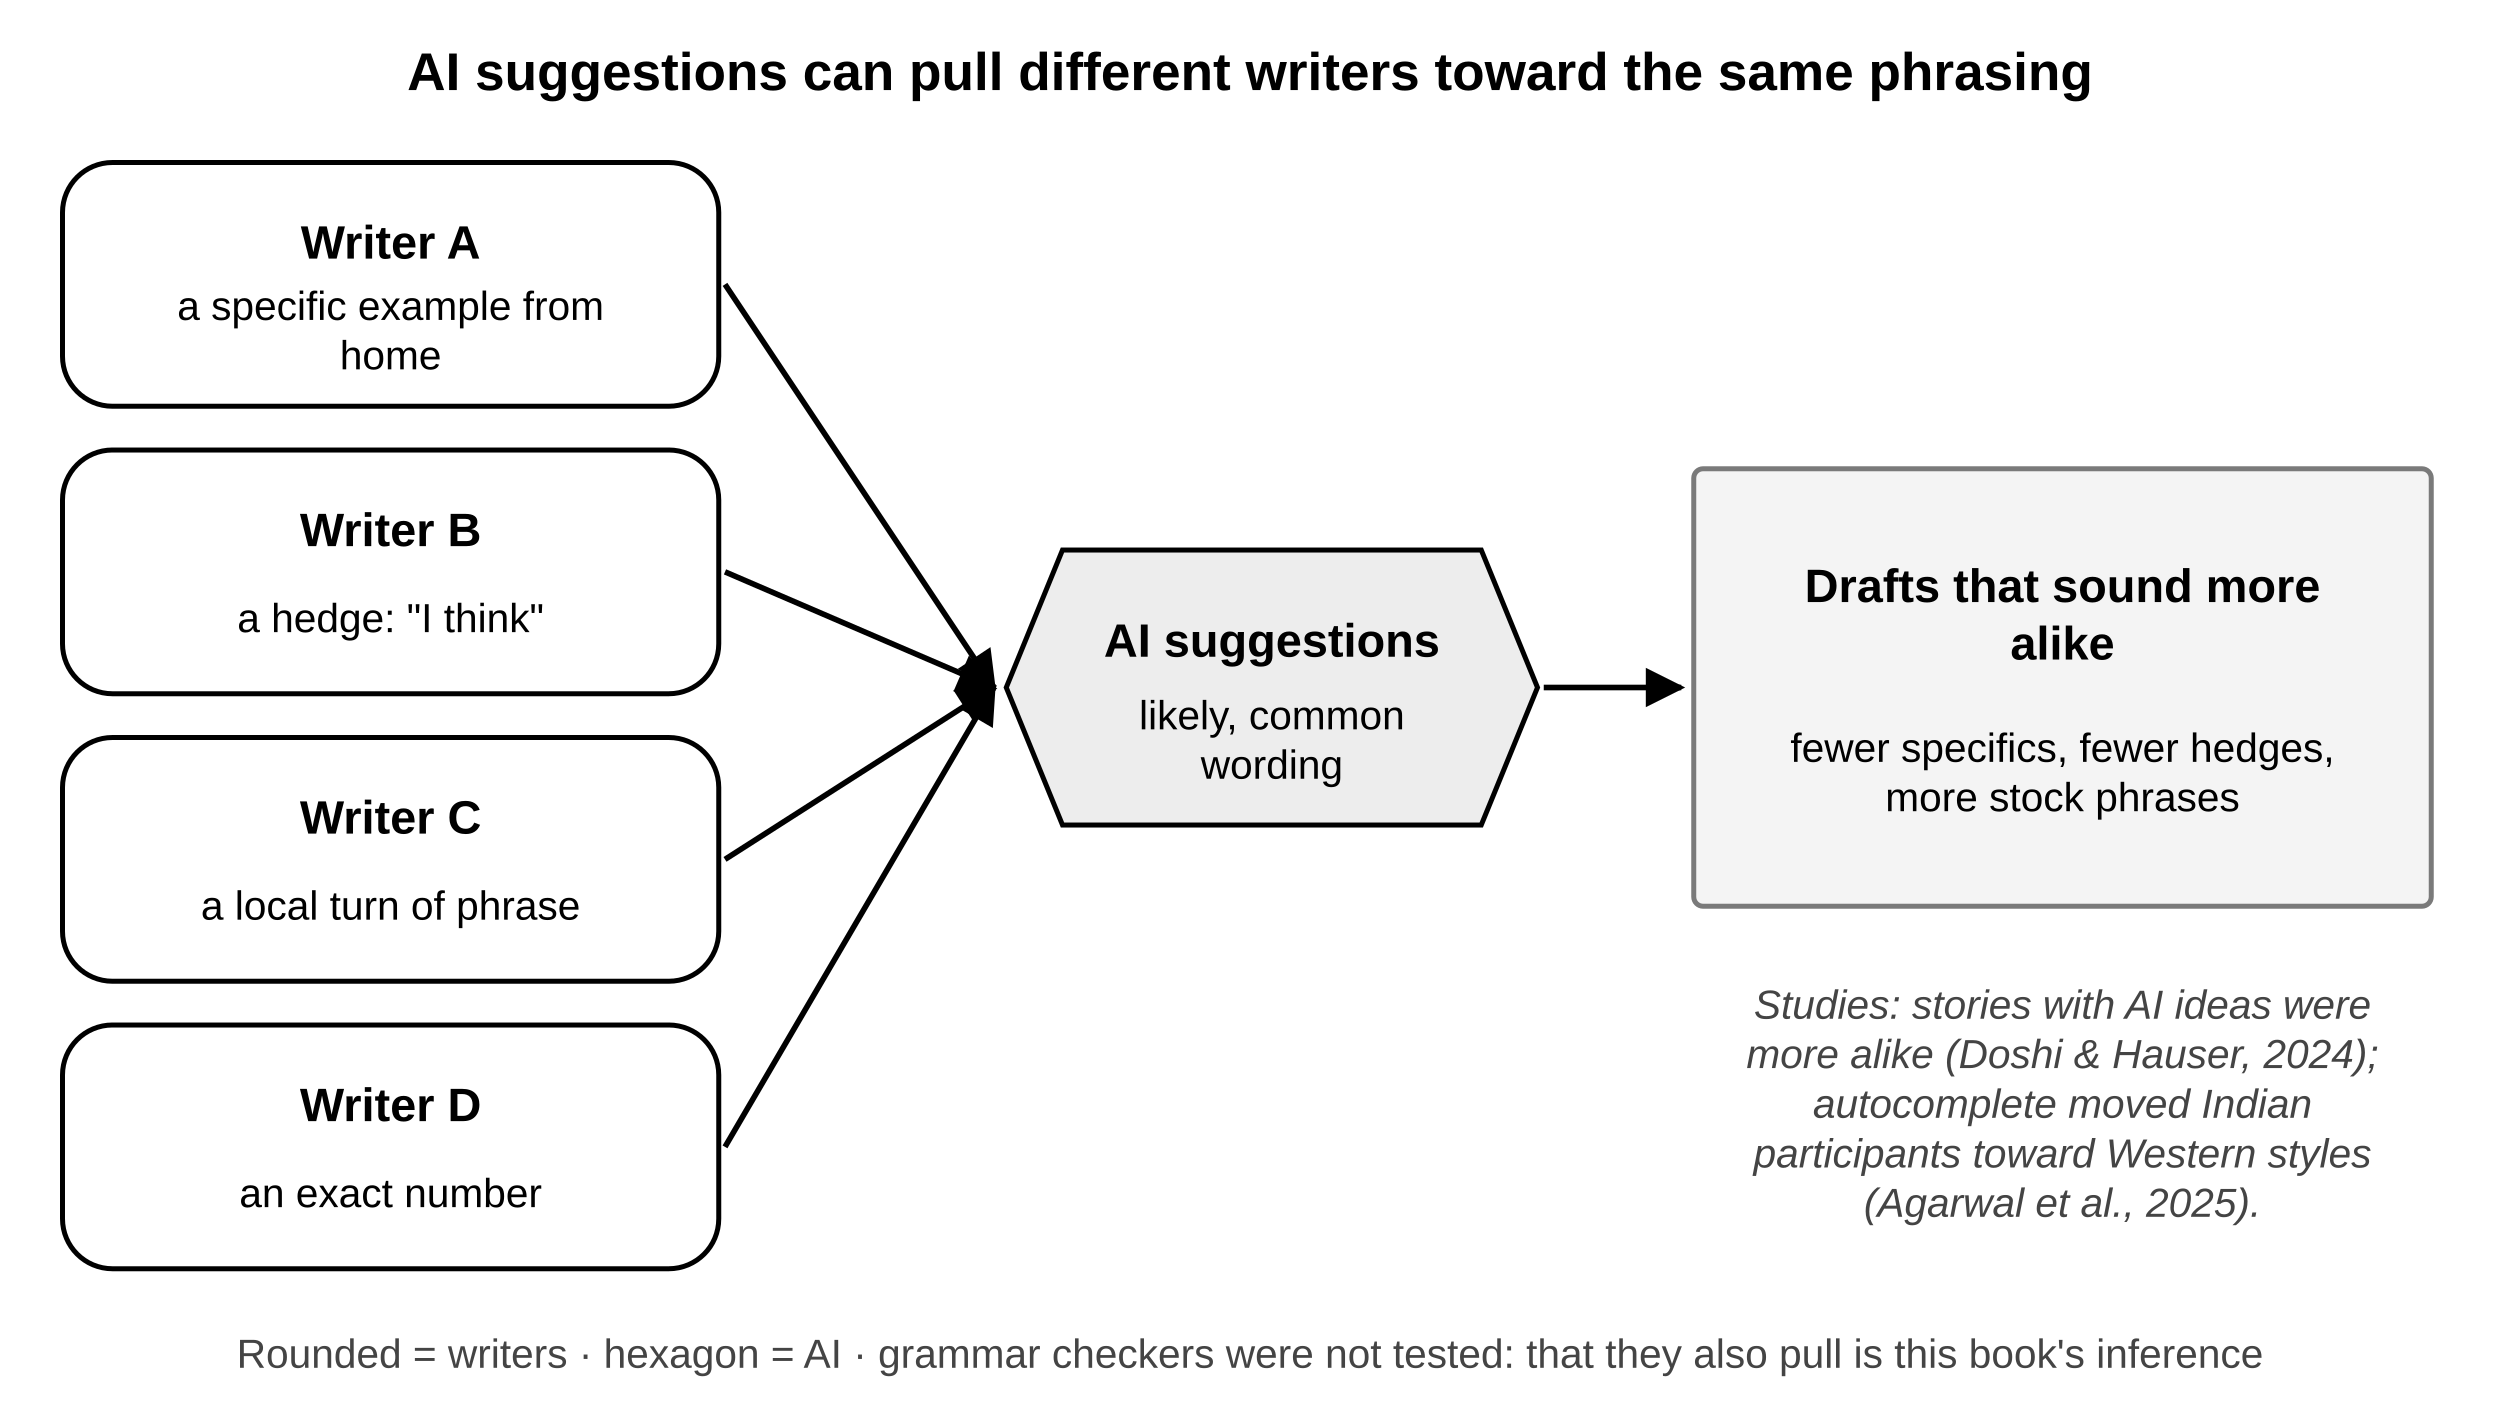
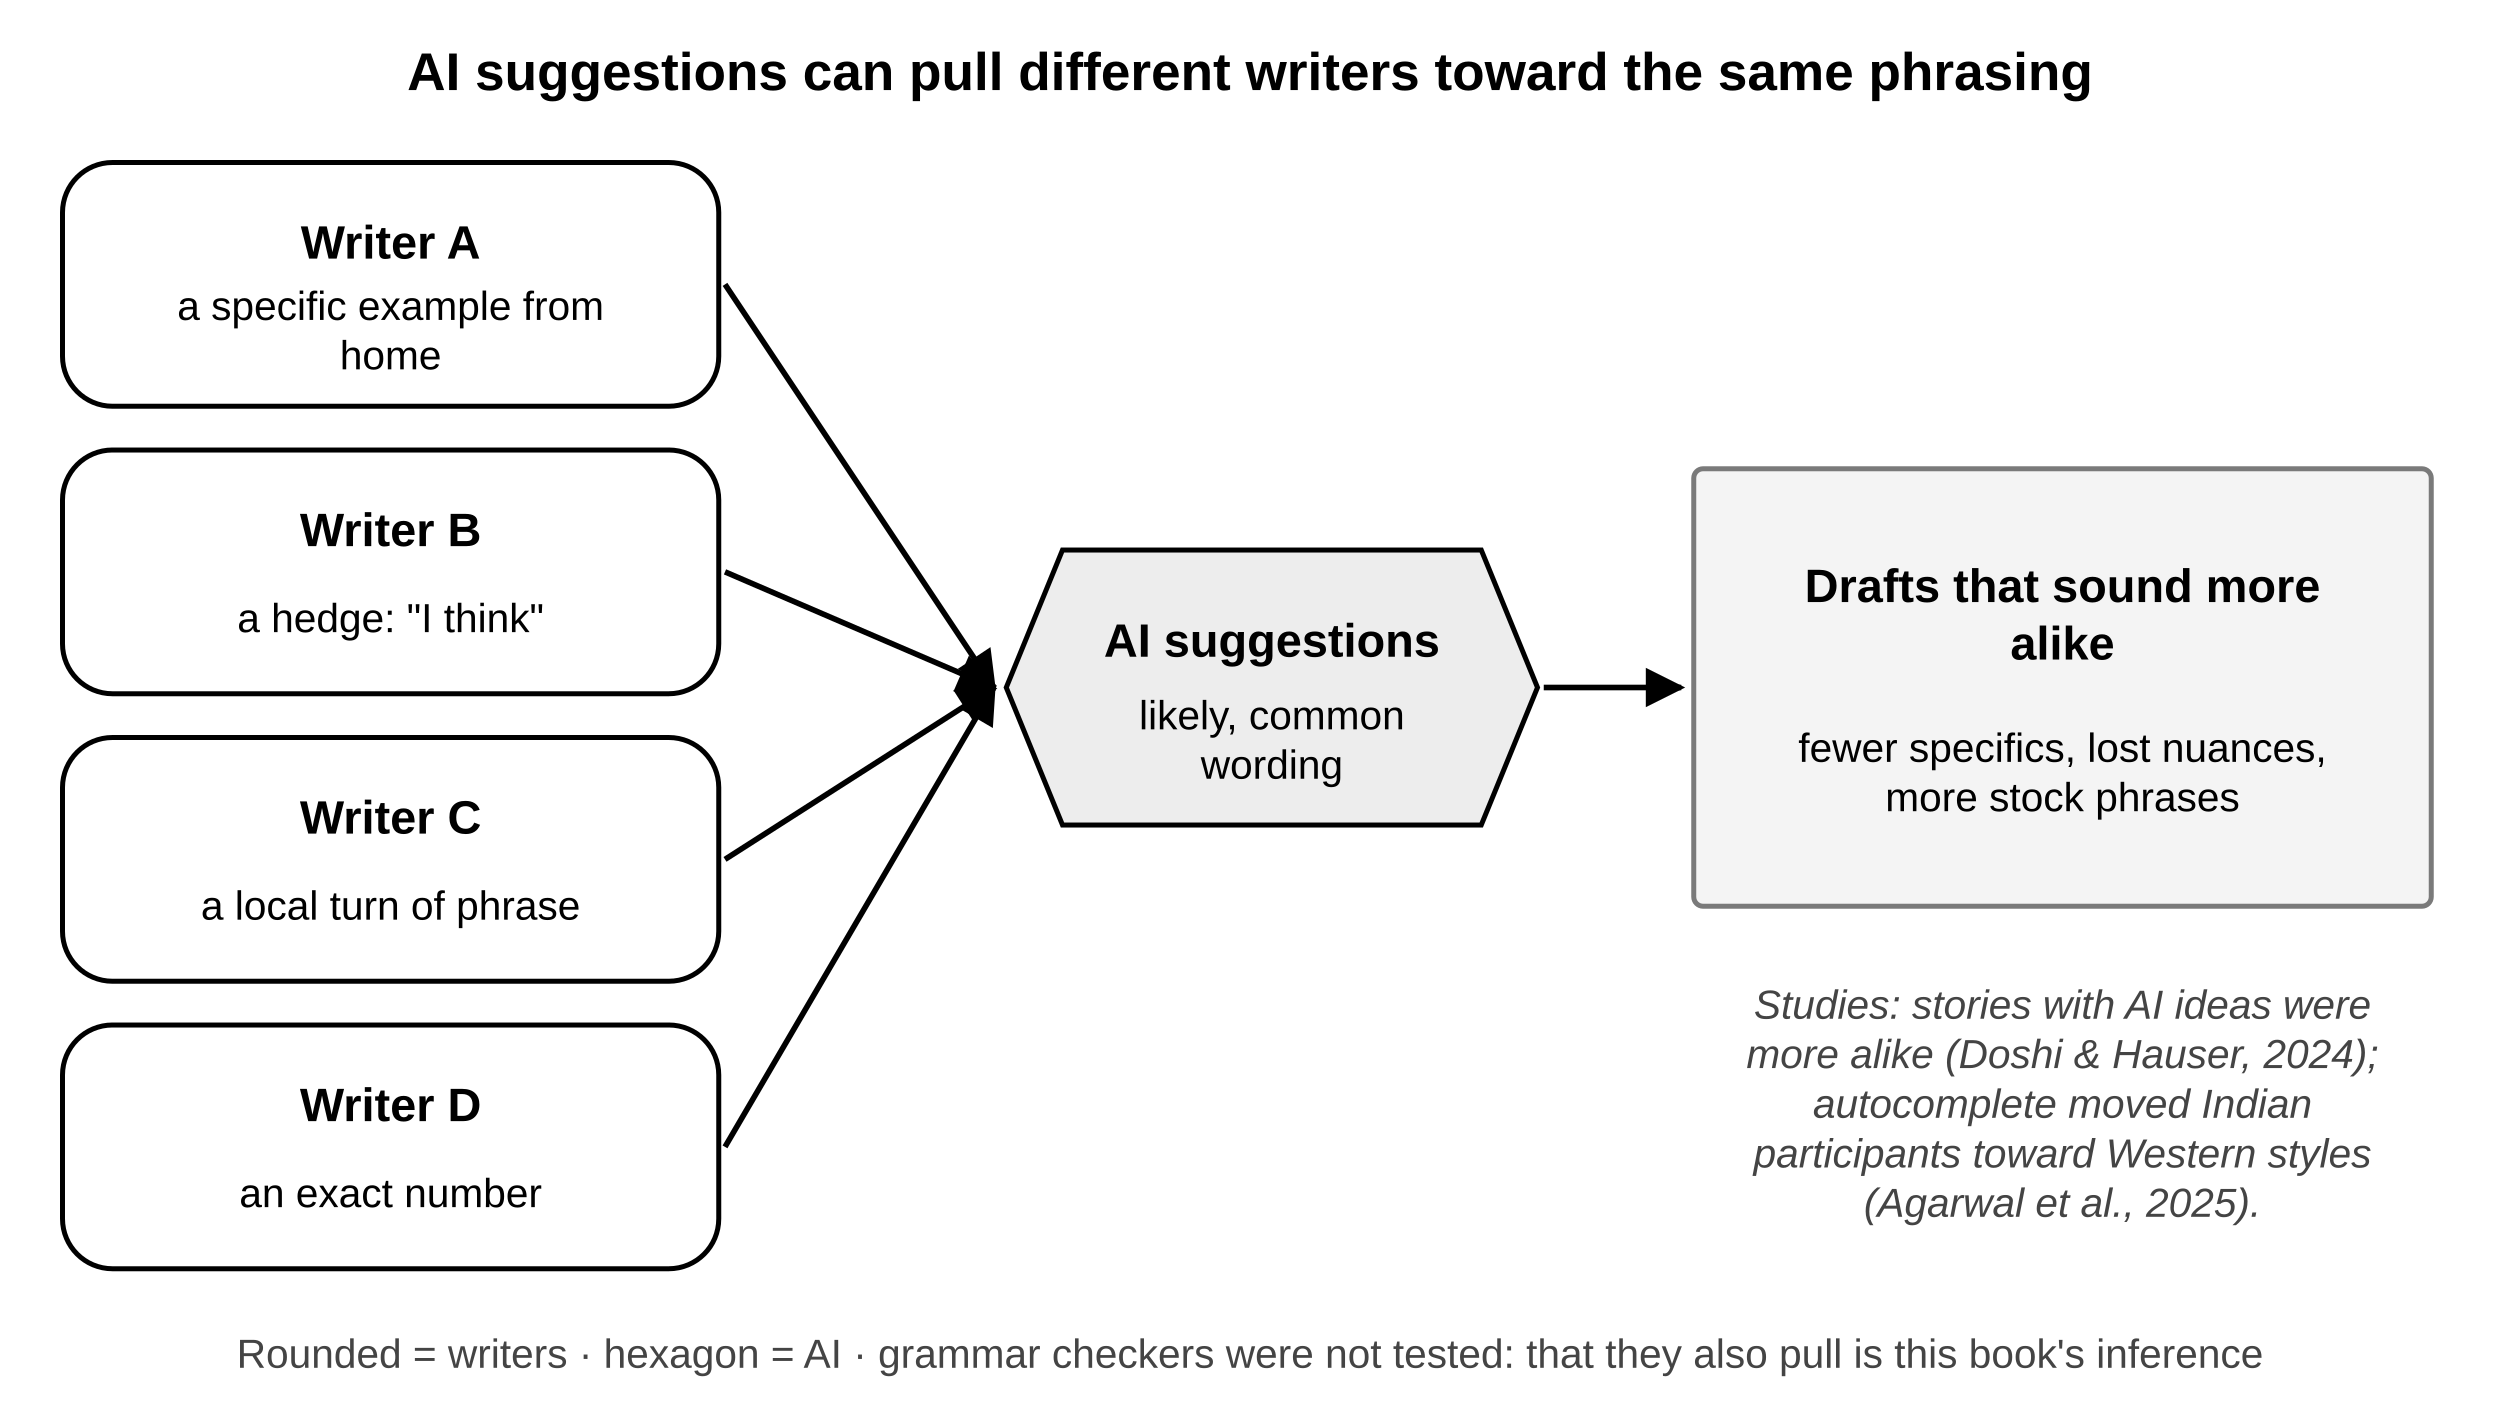
<svg xmlns="http://www.w3.org/2000/svg" viewBox="0 0 800 456" width="800" height="456" role="img" font-family="'Source Sans 3', 'Source Sans Pro', 'Helvetica Neue', Arial, sans-serif">
  <defs>
    <marker id="arrow-gray" viewBox="0 0 10 10" refX="9" refY="5" markerWidth="7" markerHeight="7" orient="auto-start-reverse">
      <path d="M0,0 L10,5 L0,10 z" fill="#000000" />
    </marker>
    <pattern id="hatch" patternUnits="userSpaceOnUse" width="8" height="8" patternTransform="rotate(45)">
      <rect width="8" height="8" fill="#FFFFFF" />
      <line x1="0" y1="0" x2="0" y2="8" stroke="#9A9A9A" stroke-width="1.3" />
    </pattern>
    <pattern id="dots" patternUnits="userSpaceOnUse" width="7" height="7">
      <rect width="7" height="7" fill="#FFFFFF" />
      <circle cx="3.5" cy="3.5" r="1.2" fill="#000" />
    </pattern>
  </defs>
  <rect width="800" height="456" fill="#FFFFFF" />
  <text x="400.0" y="24.0" font-size="17" font-weight="700" text-anchor="middle" dominant-baseline="middle" fill="#000000" style="">AI suggestions can pull different writers toward the same phrasing</text>
  <rect x="20" y="52" width="210" height="78" rx="16" fill="#FFFFFF" stroke="#000000" stroke-width="1.6" />
  <text x="125.0" y="78.5" font-size="15" font-weight="600" text-anchor="middle" dominant-baseline="middle" fill="#000000" style="">Writer A</text>
  <text x="125.0" y="98.7" font-size="13" font-weight="normal" text-anchor="middle" dominant-baseline="middle" fill="#000000" style="">a specific example from</text>
  <text x="125.0" y="114.5" font-size="13" font-weight="normal" text-anchor="middle" dominant-baseline="middle" fill="#000000" style="">home</text>
  <path d="M232.0,91.0 L318.0,220.0" fill="none" stroke="#000000" stroke-width="1.8" marker-end="url(#arrow-gray)" />
  <rect x="20" y="144" width="210" height="78" rx="16" fill="#FFFFFF" stroke="#000000" stroke-width="1.6" />
  <text x="125.0" y="170.5" font-size="15" font-weight="600" text-anchor="middle" dominant-baseline="middle" fill="#000000" style="">Writer B</text>
  <text x="125.0" y="198.6" font-size="13" font-weight="normal" text-anchor="middle" dominant-baseline="middle" fill="#000000" style="">a hedge: "I think"</text>
  <path d="M232.0,183.0 L318.0,220.0" fill="none" stroke="#000000" stroke-width="1.8" marker-end="url(#arrow-gray)" />
  <rect x="20" y="236" width="210" height="78" rx="16" fill="#FFFFFF" stroke="#000000" stroke-width="1.6" />
  <text x="125.0" y="262.5" font-size="15" font-weight="600" text-anchor="middle" dominant-baseline="middle" fill="#000000" style="">Writer C</text>
  <text x="125.0" y="290.6" font-size="13" font-weight="normal" text-anchor="middle" dominant-baseline="middle" fill="#000000" style="">a local turn of phrase</text>
  <path d="M232.0,275.0 L318.0,220.0" fill="none" stroke="#000000" stroke-width="1.8" marker-end="url(#arrow-gray)" />
  <rect x="20" y="328" width="210" height="78" rx="16" fill="#FFFFFF" stroke="#000000" stroke-width="1.6" />
  <text x="125.0" y="354.5" font-size="15" font-weight="600" text-anchor="middle" dominant-baseline="middle" fill="#000000" style="">Writer D</text>
  <text x="125.0" y="382.6" font-size="13" font-weight="normal" text-anchor="middle" dominant-baseline="middle" fill="#000000" style="">an exact number</text>
  <path d="M232.0,367.0 L318.0,220.0" fill="none" stroke="#000000" stroke-width="1.8" marker-end="url(#arrow-gray)" />
  <polygon points="340.0,176.0 474.0,176.0 492.0,220.0 474.0,264.0 340.0,264.0 322.0,220.0" fill="#EDEDED" stroke="#000000" stroke-width="1.6" />
  <text x="407.0" y="205.9" font-size="15" font-weight="600" text-anchor="middle" dominant-baseline="middle" fill="#000000" style="">AI suggestions</text>
  <text x="407.0" y="229.7" font-size="13" font-weight="normal" text-anchor="middle" dominant-baseline="middle" fill="#000000" style="">likely, common</text>
  <text x="407.0" y="245.5" font-size="13" font-weight="normal" text-anchor="middle" dominant-baseline="middle" fill="#000000" style="">wording</text>
  <path d="M494.0,220.0 L538.0,220.0" fill="none" stroke="#000000" stroke-width="1.8" marker-end="url(#arrow-gray)" />
  <rect x="542" y="150" width="236" height="140" rx="3" fill="#F4F4F4" stroke="#7A7A7A" stroke-width="1.6" />
  <text x="660.0" y="188.4" font-size="15" font-weight="600" text-anchor="middle" dominant-baseline="middle" fill="#000000" style="">Drafts that sound more</text>
  <text x="660.0" y="206.8" font-size="15" font-weight="600" text-anchor="middle" dominant-baseline="middle" fill="#000000" style="">alike</text>
-   <text x="660.0" y="240.1" font-size="13" font-weight="normal" text-anchor="middle" dominant-baseline="middle" fill="#000000" style="">fewer specifics, fewer hedges,</text>
+   <text x="660.0" y="240.1" font-size="13" font-weight="normal" text-anchor="middle" dominant-baseline="middle" fill="#000000" style="">fewer specifics, lost nuances,</text>
  <text x="660.0" y="255.9" font-size="13" font-weight="normal" text-anchor="middle" dominant-baseline="middle" fill="#000000" style="">more stock phrases</text>
  <text x="660.0" y="322.3" font-size="13" font-weight="normal" text-anchor="middle" dominant-baseline="middle" fill="#444444" style="font-style:italic;">Studies: stories with AI ideas were</text>
  <text x="660.0" y="338.1" font-size="13" font-weight="normal" text-anchor="middle" dominant-baseline="middle" fill="#444444" style="font-style:italic;">more alike (Doshi &amp; Hauser, 2024);</text>
  <text x="660.0" y="354.0" font-size="13" font-weight="normal" text-anchor="middle" dominant-baseline="middle" fill="#444444" style="font-style:italic;">autocomplete moved Indian</text>
  <text x="660.0" y="369.9" font-size="13" font-weight="normal" text-anchor="middle" dominant-baseline="middle" fill="#444444" style="font-style:italic;">participants toward Western styles</text>
  <text x="660.0" y="385.7" font-size="13" font-weight="normal" text-anchor="middle" dominant-baseline="middle" fill="#444444" style="font-style:italic;">(Agarwal et al., 2025).</text>
  <text x="400.0" y="434.0" font-size="13" font-weight="normal" text-anchor="middle" dominant-baseline="middle" fill="#444444" style="">Rounded = writers · hexagon = AI · grammar checkers were not tested: that they also pull is this book's inference</text>
</svg>
